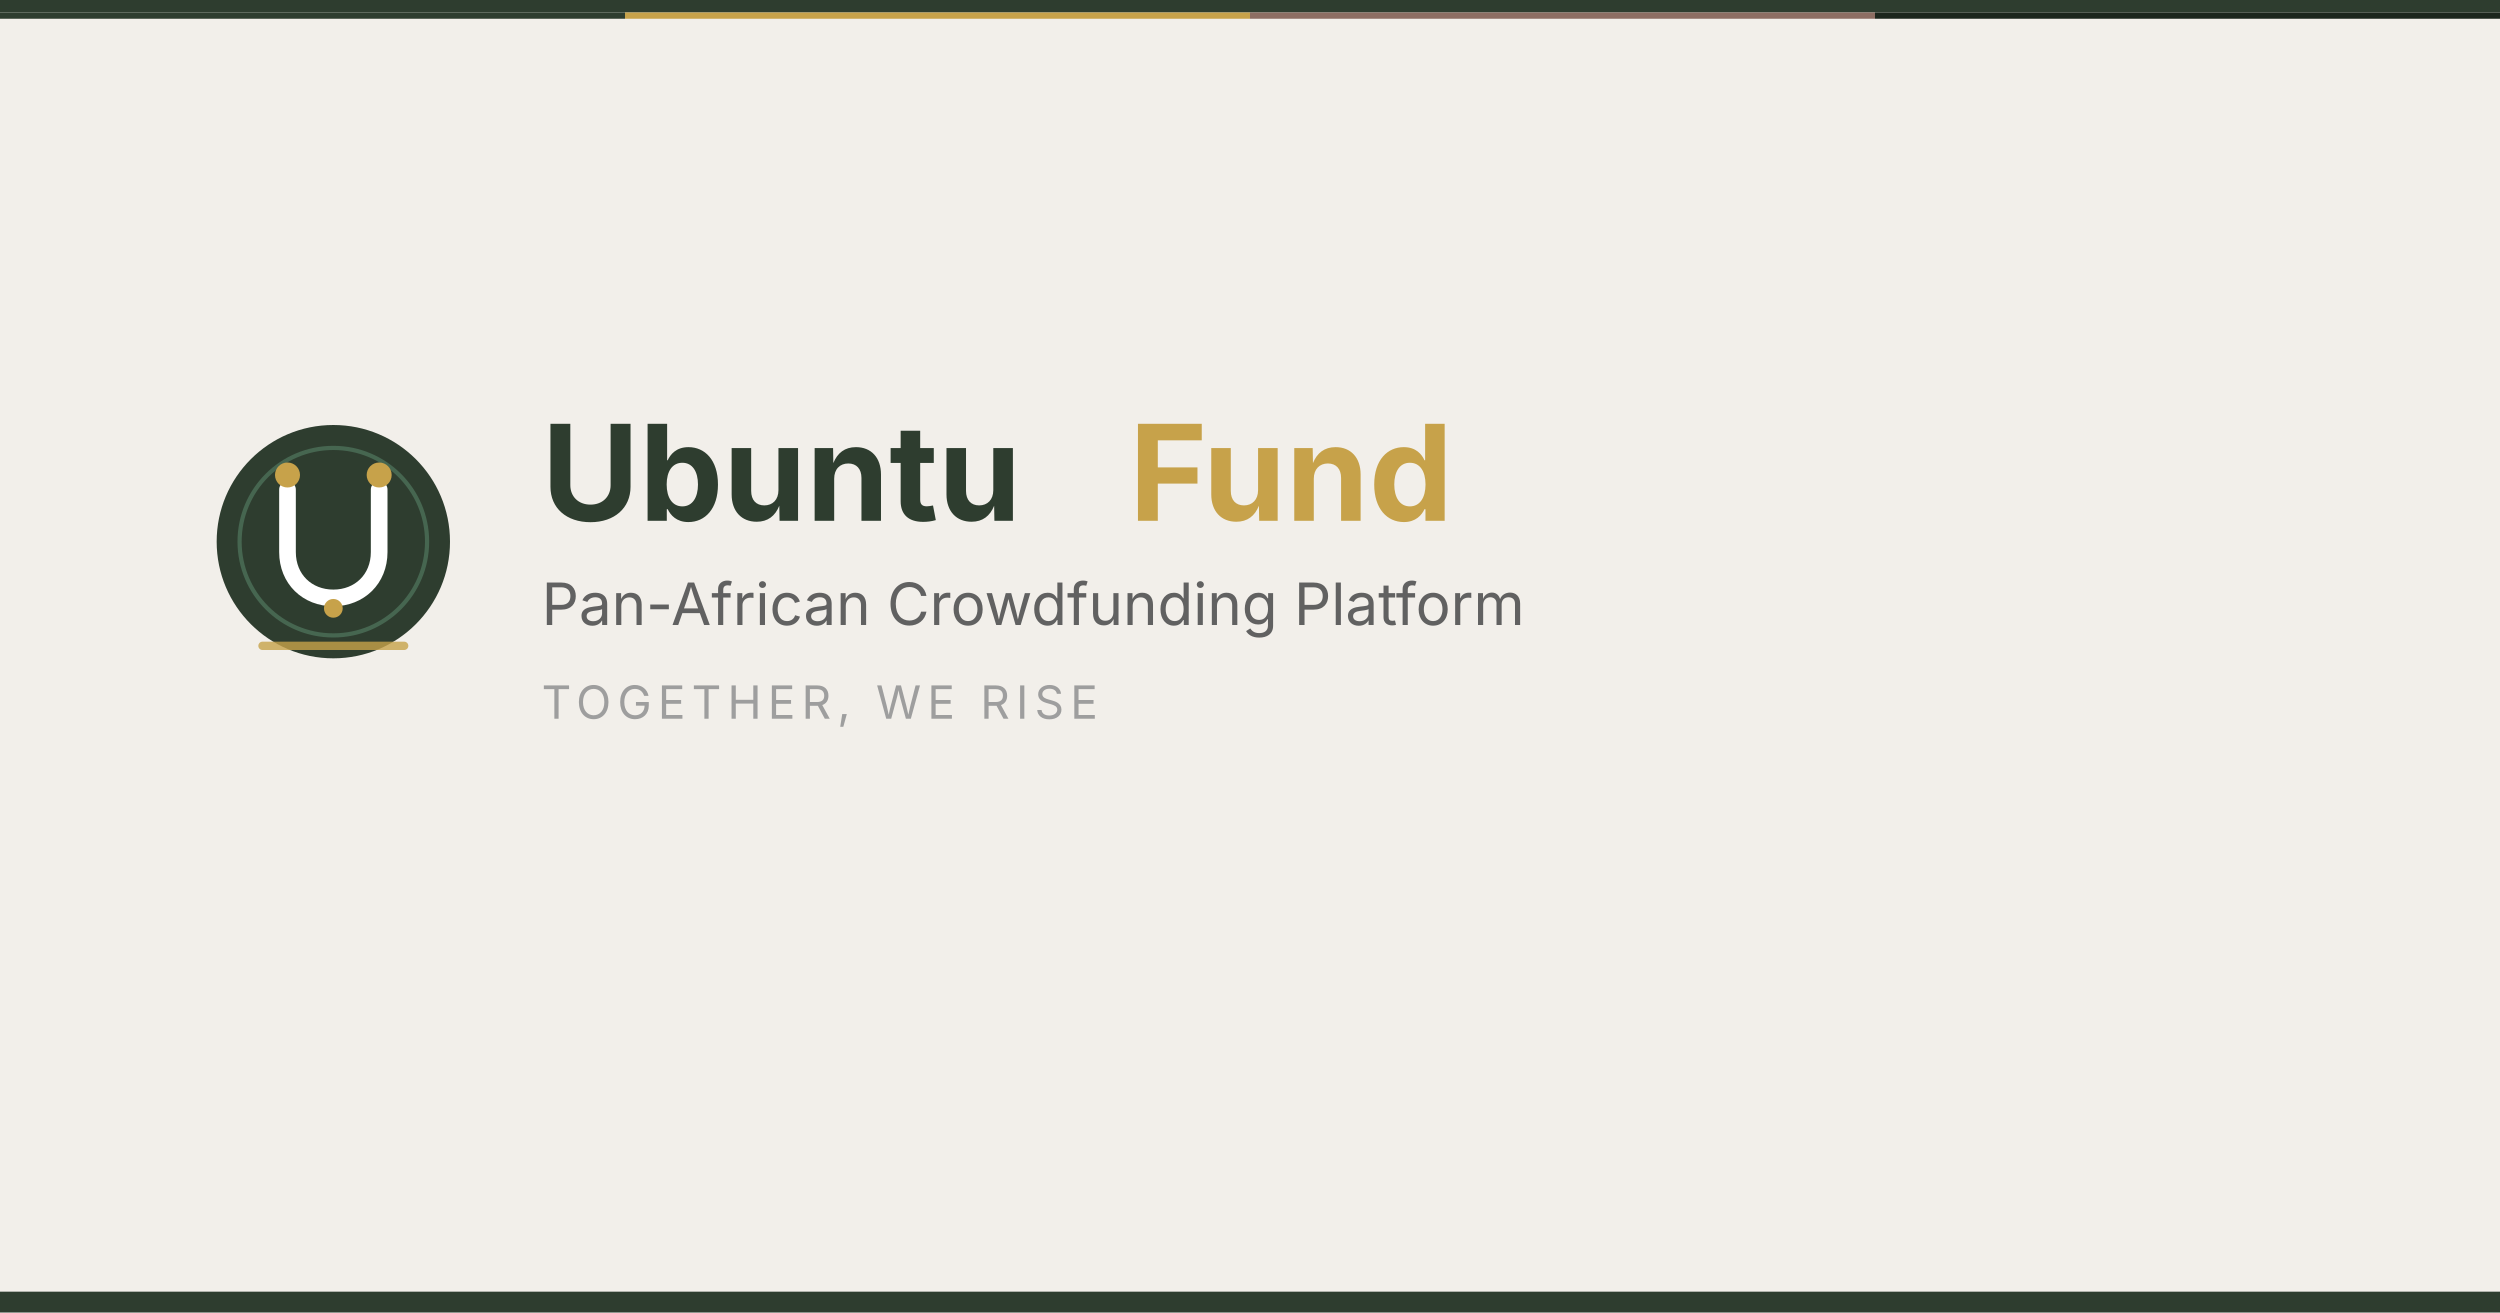
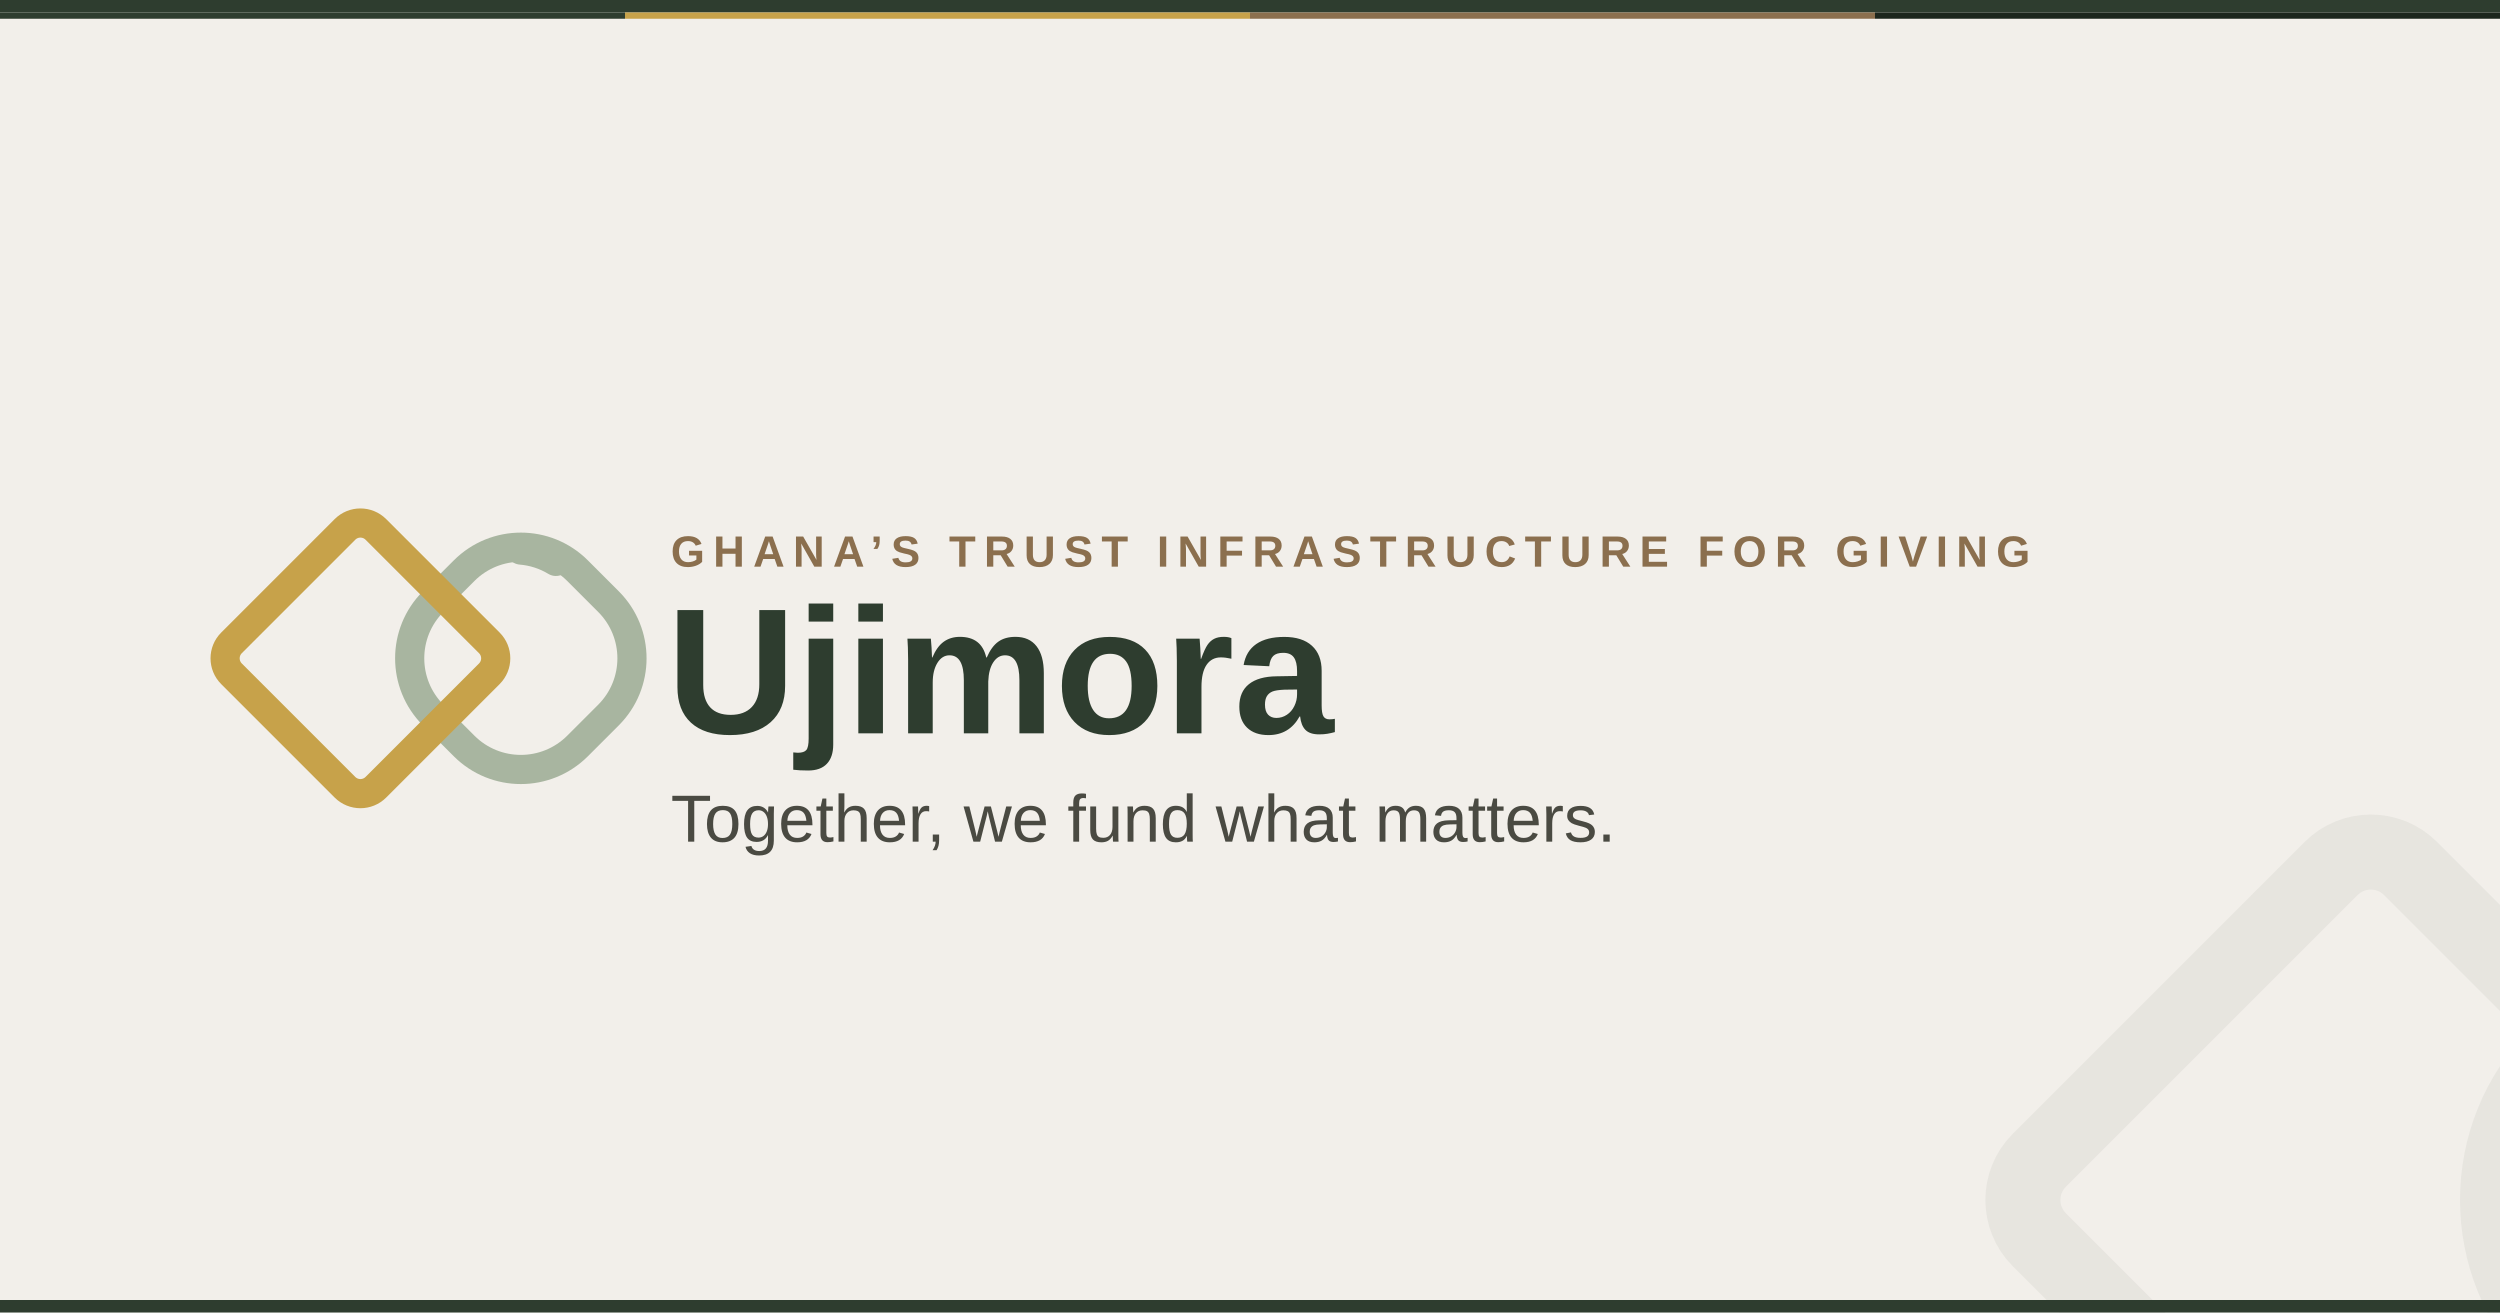
<svg xmlns="http://www.w3.org/2000/svg" viewBox="0 0 1200 630" fill="none">
  <rect width="1200" height="630" fill="#F2EFEA" />
  <rect width="1200" height="6" fill="#2E3D2F" />
  <rect x="0" y="6" width="300" height="3" fill="#2E3D2F" />
  <rect x="300" y="6" width="300" height="3" fill="#C7A24A" />
-   <rect x="600" y="6" width="300" height="3" fill="#8D6E63" />
+   <rect x="600" y="6" width="300" height="3" fill="#8B6F4E" />
  <rect x="900" y="6" width="300" height="3" fill="#1C261D" />
-   <g transform="translate(100, 200)">
-     <circle cx="60" cy="60" r="56" fill="#2E3D2F" />
-     <circle cx="60" cy="60" r="45" fill="none" stroke="#5E8F72" stroke-width="2" opacity="0.5" />
-     <path d="M38 35v30c0 13 9.5 22 22 22s22-9 22-22V35" fill="none" stroke="white" stroke-width="8" stroke-linecap="round" stroke-linejoin="round" />
-     <circle cx="38" cy="28" r="6" fill="#C7A24A" />
-     <circle cx="82" cy="28" r="6" fill="#C7A24A" />
-     <circle cx="60" cy="92" r="4.5" fill="#C7A24A" />
-     <rect x="24" y="108" width="72" height="4" rx="2" fill="#C7A24A" opacity="0.8" />
+   <g transform="translate(940, 360) scale(9)" opacity="0.06">
+     <rect x="30" y="10" width="28" height="28" rx="11" transform="rotate(45 44 24)" fill="none" stroke="#2E3D2F" stroke-width="4" />
+     <rect x="8" y="10" width="28" height="28" rx="3" transform="rotate(45 22 24)" fill="none" stroke="#2E3D2F" stroke-width="4" />
  </g>
-   <text x="260" y="250" font-family="'Inter', 'Helvetica Neue', Arial, sans-serif" font-size="64" font-weight="700" fill="#2E3D2F">Ubuntu</text>
-   <text x="542" y="250" font-family="'Inter', 'Helvetica Neue', Arial, sans-serif" font-size="64" font-weight="700" fill="#C7A24A">Fund</text>
-   <text x="260" y="300" font-family="'Inter', 'Helvetica Neue', Arial, sans-serif" font-size="28" font-weight="400" fill="#616161">Pan-African Crowdfunding Platform</text>
-   <text x="260" y="345" font-family="'Inter', 'Helvetica Neue', Arial, sans-serif" font-size="22" font-weight="400" fill="#9E9E9E" letter-spacing="3">TOGETHER, WE RISE</text>
-   <rect y="620" width="1200" height="10" fill="#2E3D2F" />
+   <g transform="translate(96, 232) scale(3.5)">
+     <rect x="30" y="10" width="28" height="28" rx="11" transform="rotate(45 44 24)" fill="none" stroke="#A8B5A0" stroke-width="4" />
+     <rect x="8" y="10" width="28" height="28" rx="3" transform="rotate(45 22 24)" fill="none" stroke="#C7A24A" stroke-width="4" />
+     <path d="M 33.5 13.5 A 11 11 0 0 1 38 11.2" fill="none" stroke="#A8B5A0" stroke-width="4" stroke-linecap="round" transform="rotate(45 44 24)" />
+   </g>
+   <text x="322" y="272" font-family="'Arial Black', 'Helvetica Neue', Arial, sans-serif" font-size="21" font-weight="700" letter-spacing="4" fill="#8B6F4E">GHANA’S TRUST INFRASTRUCTURE FOR GIVING</text>
+   <text x="320" y="352" font-family="'Arial Black', 'Helvetica Neue', Arial, sans-serif" font-size="86" font-weight="900" fill="#2E3D2F">Ujimora</text>
+   <text x="322" y="404" font-family="'Helvetica Neue', Arial, sans-serif" font-size="32" font-weight="500" fill="#4A4A42">Together, we fund what matters.</text>
+   <rect y="624" width="1200" height="6" fill="#2E3D2F" />
</svg>
